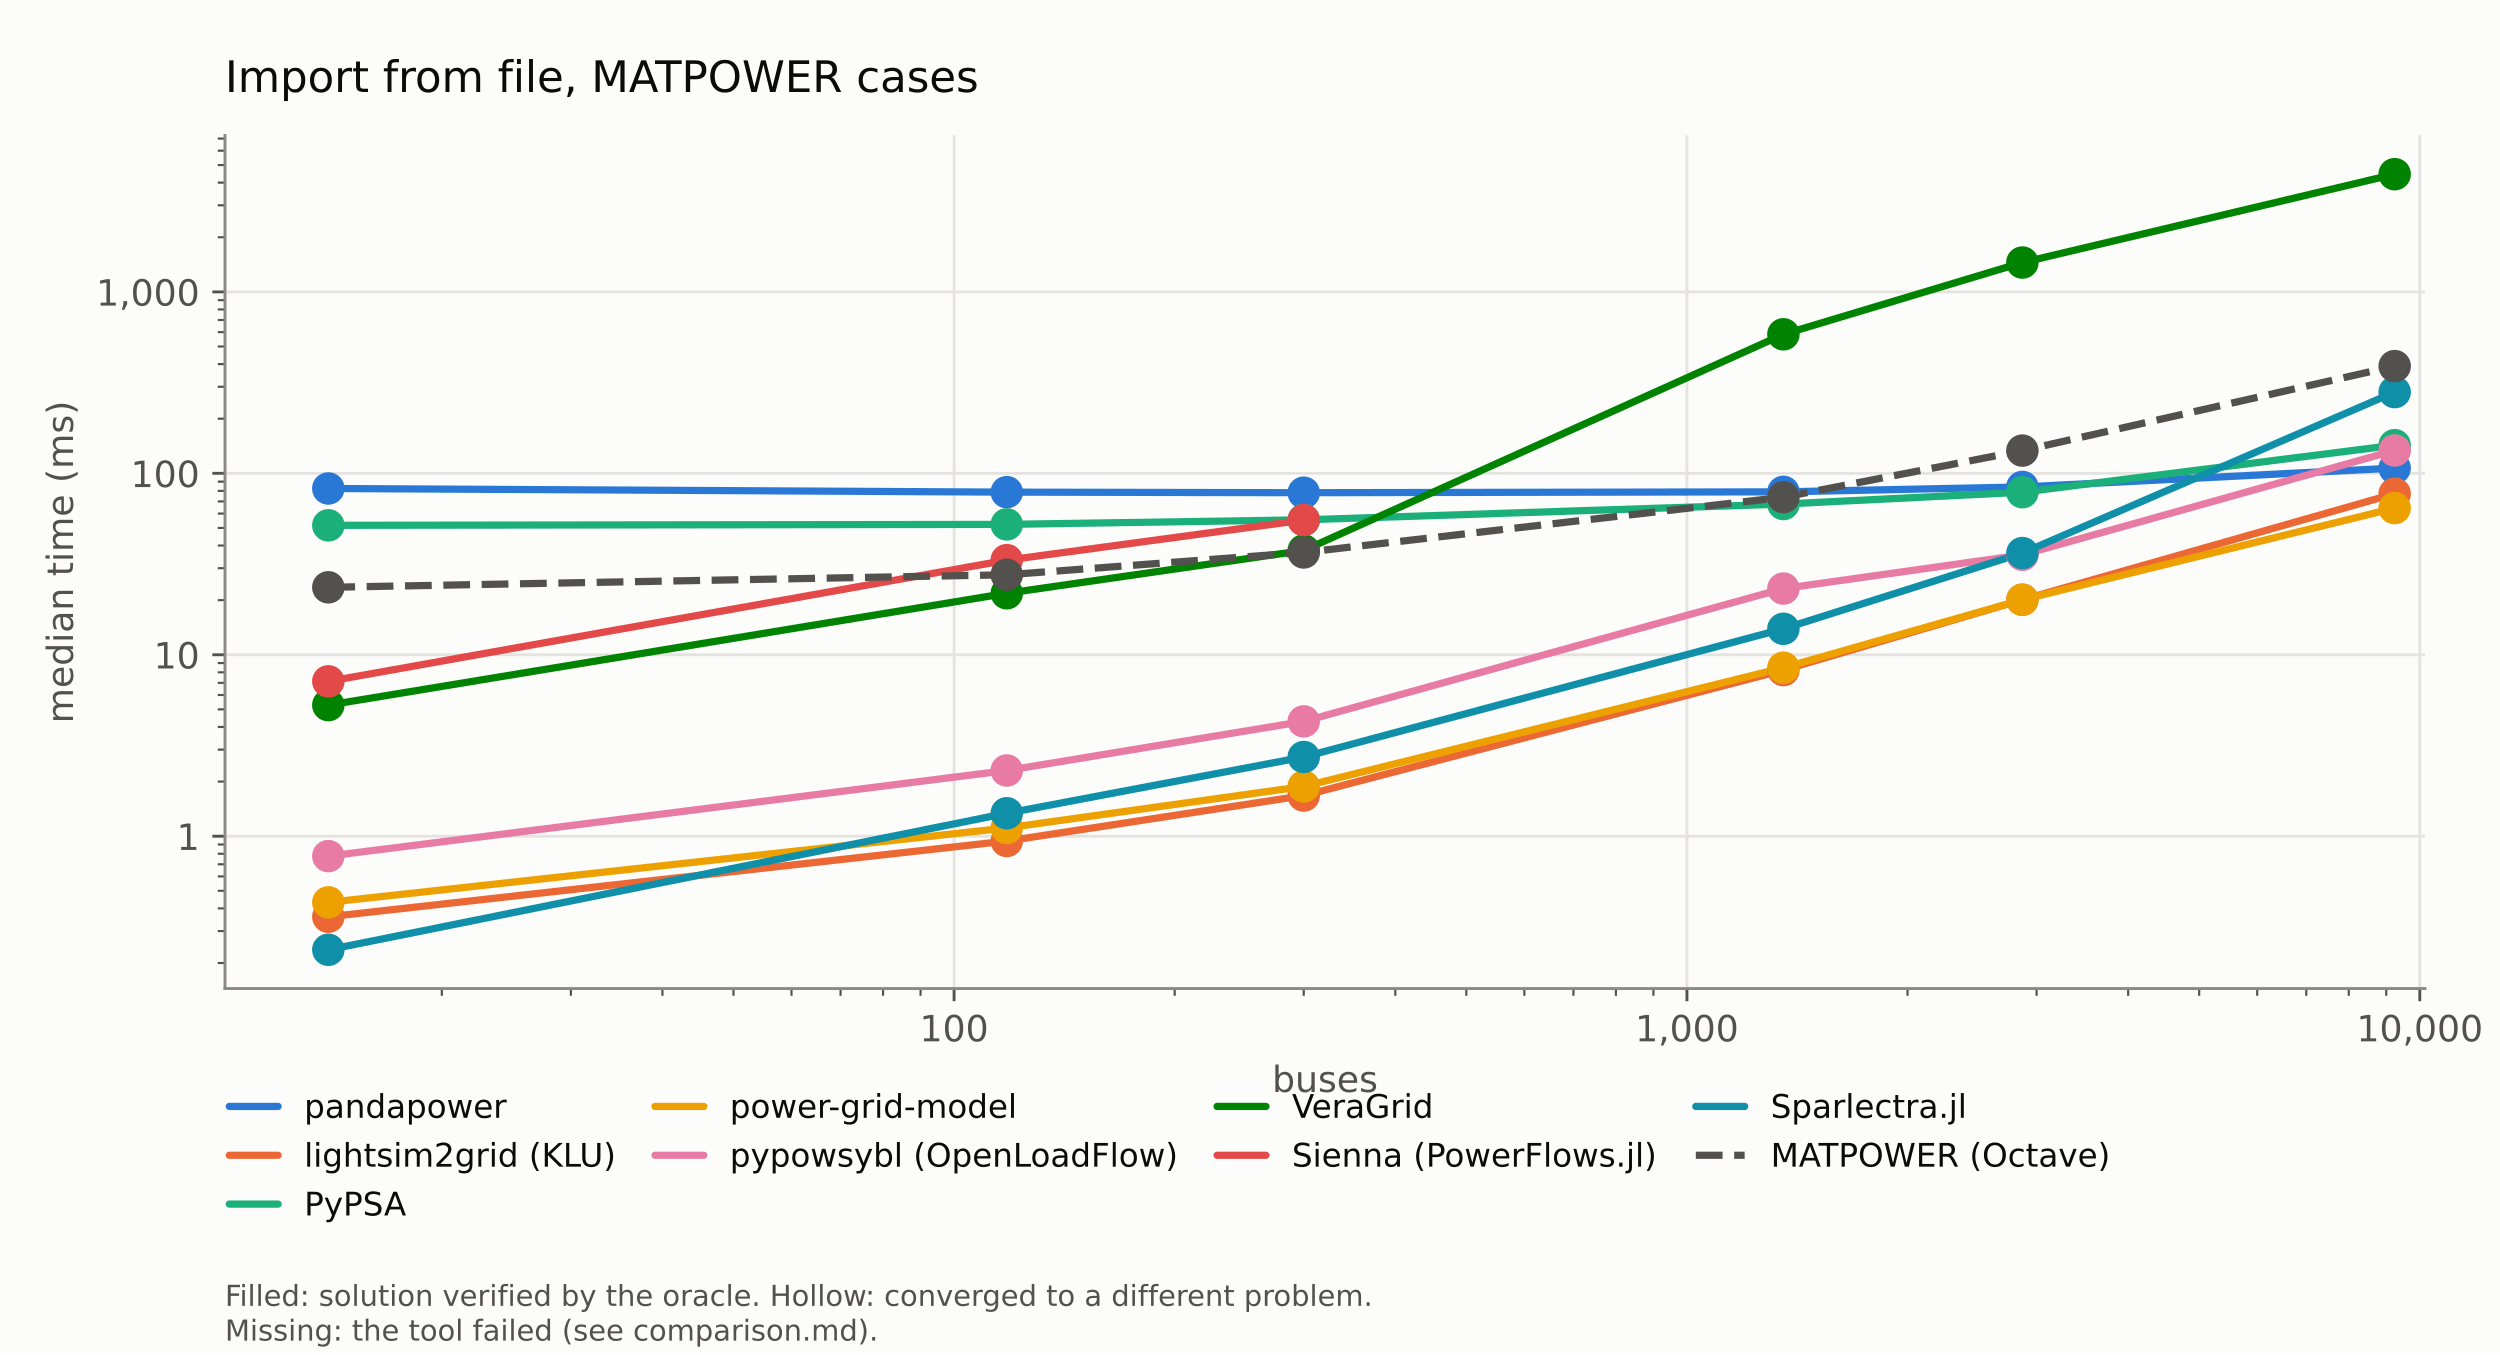
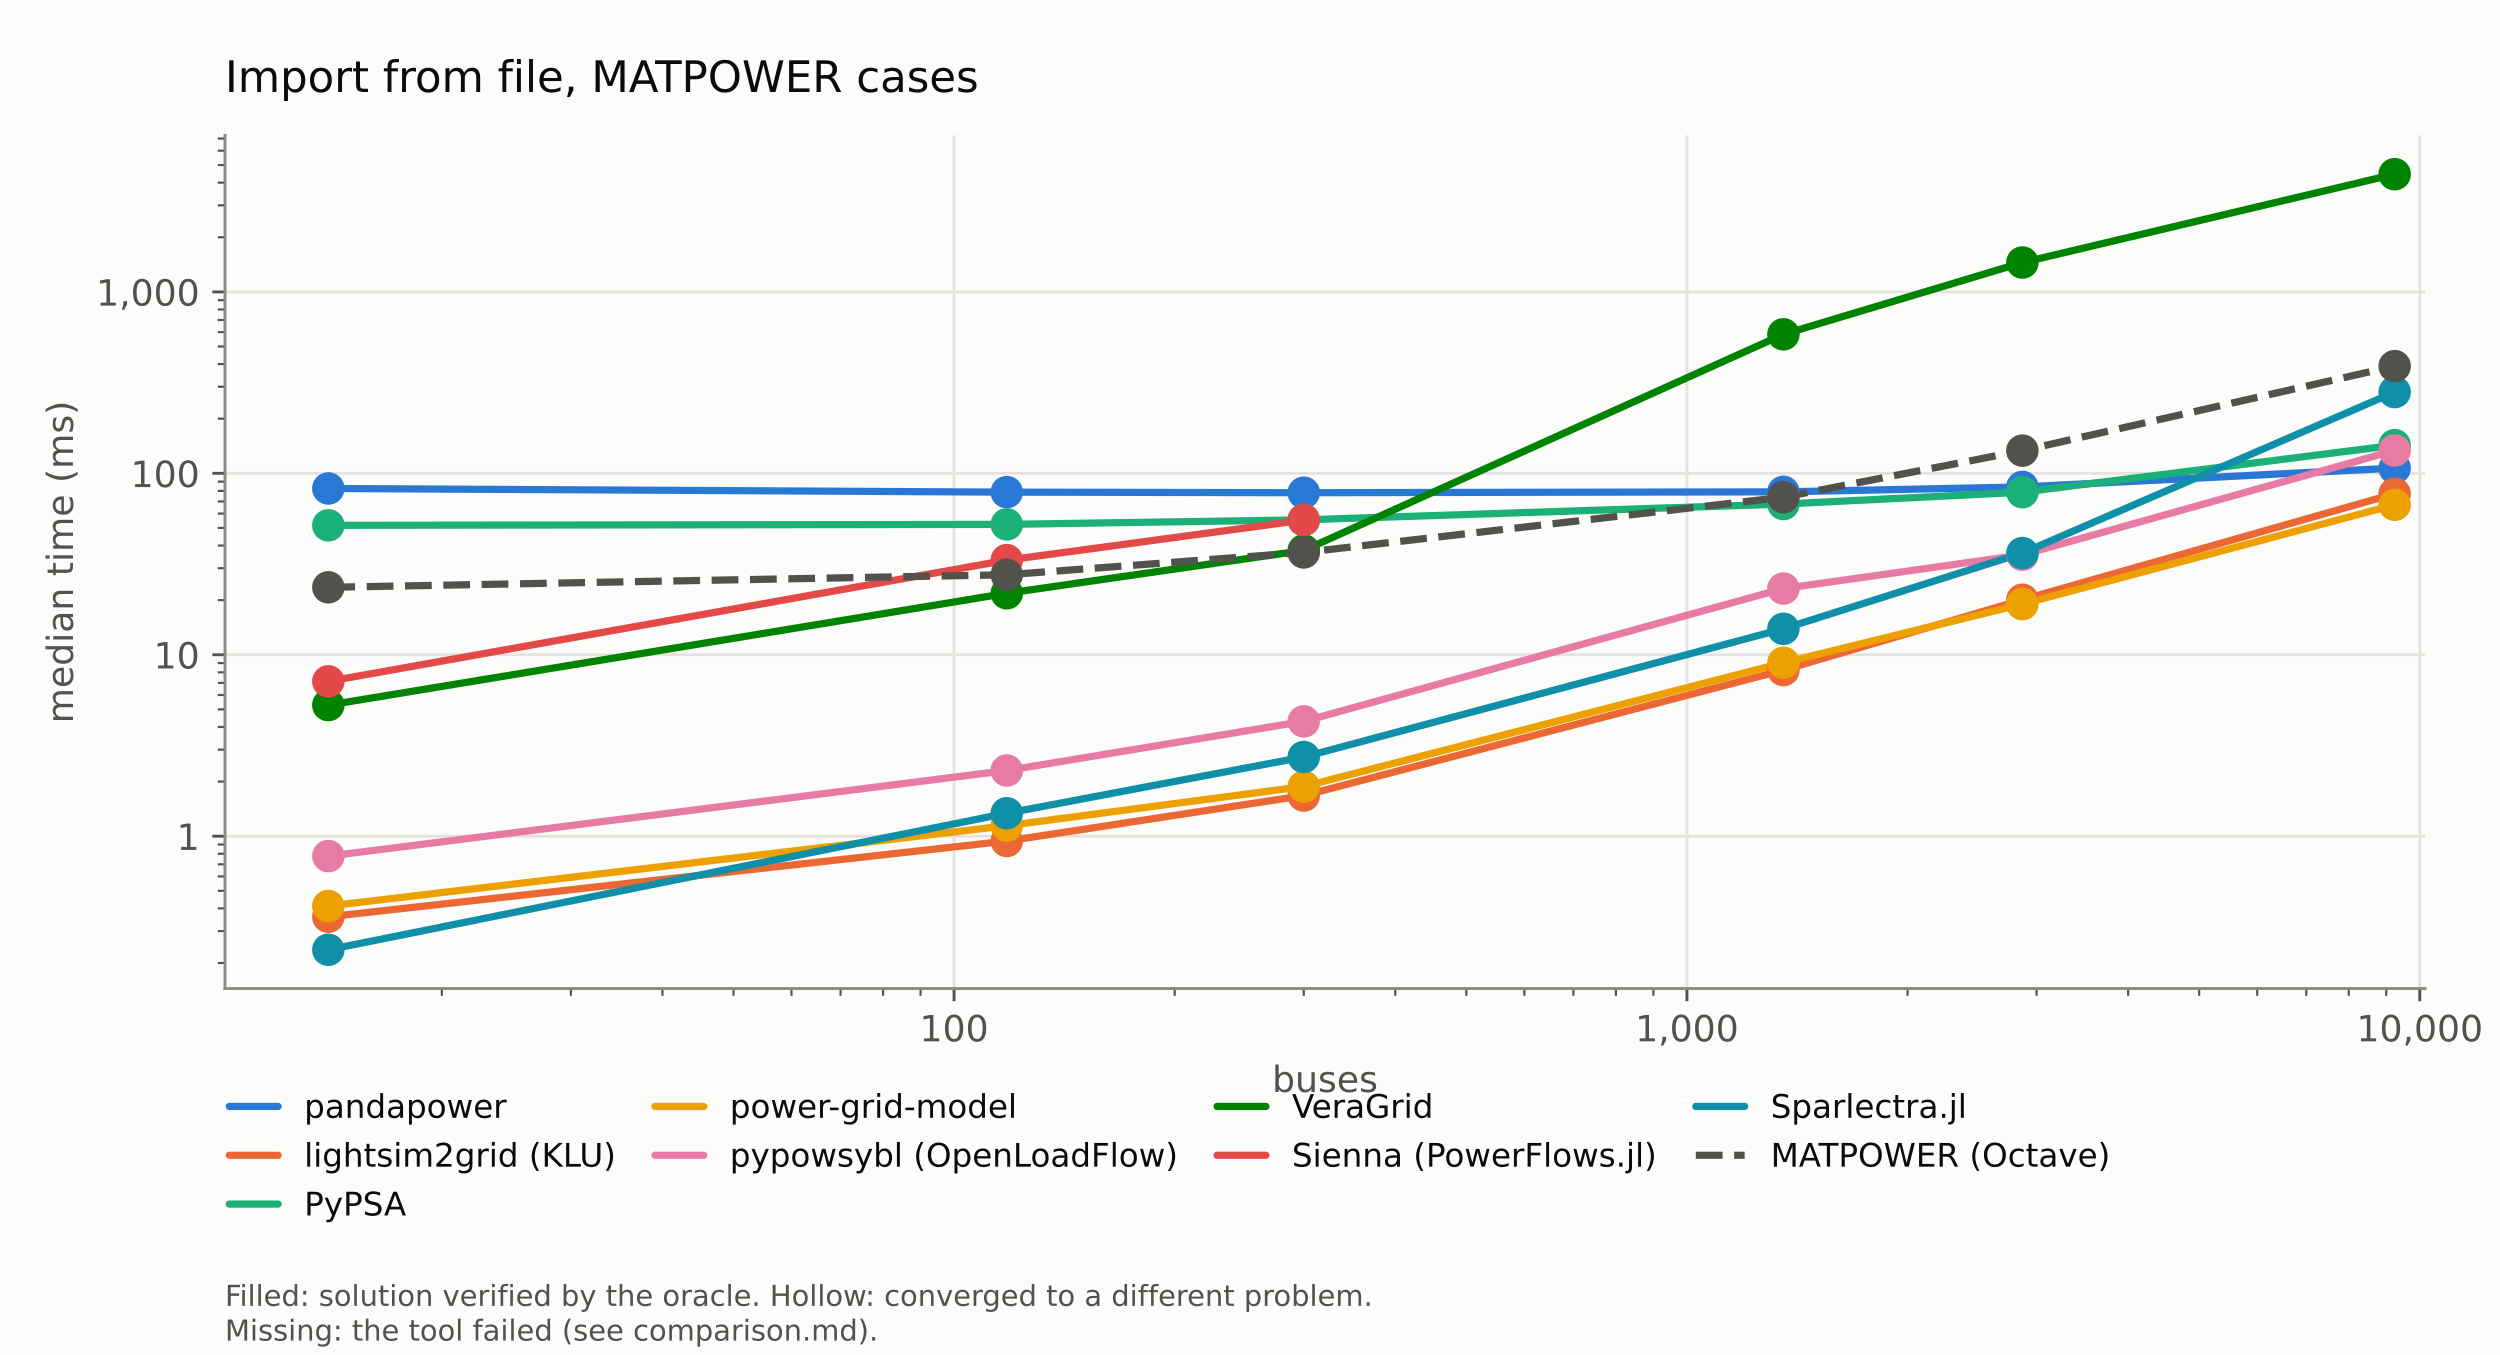
<svg xmlns="http://www.w3.org/2000/svg" xmlns:xlink="http://www.w3.org/1999/xlink" width="691.2pt" height="374.4pt" viewBox="0 0 691.2 374.4" version="1.1">
  <defs>
    <style type="text/css">*{stroke-linejoin: round; stroke-linecap: butt}</style>
  </defs>
  <g id="figure_1">
    <g id="patch_1">
      <path d="M 0 374.4  L 691.2 374.4  L 691.2 0  L 0 0  z " style="fill: #fcfcfb" />
    </g>
    <g id="axes_1">
      <g id="patch_2">
        <path d="M 62.208 273.312  L 670.464 273.312  L 670.464 37.44  L 62.208 37.44  z " style="fill: #fcfcfb" />
      </g>
      <g id="matplotlib.axis_1">
        <g id="xtick_1">
          <g id="line2d_1">
            <path d="M 263.784 273.312  L 263.784 37.44  " clip-path="url(#pc0a371b898)" style="fill: none; stroke: #e4e3df; stroke-width: 0.8; stroke-linecap: square" />
          </g>
          <g id="line2d_2">
            <defs>
              <path id="m20d59cd3c9" d="M 0 0  L 0 3.5  " style="stroke: #52514e; stroke-width: 0.8" />
            </defs>
            <g>
              <use xlink:href="#m20d59cd3c9" x="263.784" y="273.312" style="fill: #52514e; stroke: #52514e; stroke-width: 0.8" />
            </g>
          </g>
          <g id="text_1">
            <text style="font-size: 10px; font-family: 'DejaVu Sans', 'Bitstream Vera Sans', 'Computer Modern Sans Serif', 'Lucida Grande', 'Verdana', 'Geneva', 'Lucid', 'Arial', 'Helvetica', 'Avant Garde', sans-serif; text-anchor: middle; fill: #52514e" x="263.784" y="287.91" transform="rotate(-0 263.7842 287.9097)">100</text>
          </g>
        </g>
        <g id="xtick_2">
          <g id="line2d_3">
            <path d="M 466.404 273.312  L 466.404 37.44  " clip-path="url(#pc0a371b898)" style="fill: none; stroke: #e4e3df; stroke-width: 0.8; stroke-linecap: square" />
          </g>
          <g id="line2d_4">
            <g>
              <use xlink:href="#m20d59cd3c9" x="466.404" y="273.312" style="fill: #52514e; stroke: #52514e; stroke-width: 0.8" />
            </g>
          </g>
          <g id="text_2">
            <text style="font-size: 10px; font-family: 'DejaVu Sans', 'Bitstream Vera Sans', 'Computer Modern Sans Serif', 'Lucida Grande', 'Verdana', 'Geneva', 'Lucid', 'Arial', 'Helvetica', 'Avant Garde', sans-serif; text-anchor: middle; fill: #52514e" x="466.404" y="287.91" transform="rotate(-0 466.4036 287.9097)">1,000</text>
          </g>
        </g>
        <g id="xtick_3">
          <g id="line2d_5">
            <path d="M 669.023 273.312  L 669.023 37.44  " clip-path="url(#pc0a371b898)" style="fill: none; stroke: #e4e3df; stroke-width: 0.8; stroke-linecap: square" />
          </g>
          <g id="line2d_6">
            <g>
              <use xlink:href="#m20d59cd3c9" x="669.023" y="273.312" style="fill: #52514e; stroke: #52514e; stroke-width: 0.8" />
            </g>
          </g>
          <g id="text_3">
            <text style="font-size: 10px; font-family: 'DejaVu Sans', 'Bitstream Vera Sans', 'Computer Modern Sans Serif', 'Lucida Grande', 'Verdana', 'Geneva', 'Lucid', 'Arial', 'Helvetica', 'Avant Garde', sans-serif; text-anchor: middle; fill: #52514e" x="669.023" y="287.91" transform="rotate(-0 669.023 287.9097)">10,000</text>
          </g>
        </g>
        <g id="xtick_4">
          <g id="line2d_7">
            <defs>
              <path id="m6f22a44a9e" d="M 0 0  L 0 2  " style="stroke: #52514e; stroke-width: 0.6" />
            </defs>
            <g>
              <use xlink:href="#m6f22a44a9e" x="122.159" y="273.312" style="fill: #52514e; stroke: #52514e; stroke-width: 0.6" />
            </g>
          </g>
        </g>
        <g id="xtick_5">
          <g id="line2d_8">
            <g>
              <use xlink:href="#m6f22a44a9e" x="157.839" y="273.312" style="fill: #52514e; stroke: #52514e; stroke-width: 0.6" />
            </g>
          </g>
        </g>
        <g id="xtick_6">
          <g id="line2d_9">
            <g>
              <use xlink:href="#m6f22a44a9e" x="183.154" y="273.312" style="fill: #52514e; stroke: #52514e; stroke-width: 0.6" />
            </g>
          </g>
        </g>
        <g id="xtick_7">
          <g id="line2d_10">
            <g>
              <use xlink:href="#m6f22a44a9e" x="202.79" y="273.312" style="fill: #52514e; stroke: #52514e; stroke-width: 0.6" />
            </g>
          </g>
        </g>
        <g id="xtick_8">
          <g id="line2d_11">
            <g>
              <use xlink:href="#m6f22a44a9e" x="218.833" y="273.312" style="fill: #52514e; stroke: #52514e; stroke-width: 0.6" />
            </g>
          </g>
        </g>
        <g id="xtick_9">
          <g id="line2d_12">
            <g>
              <use xlink:href="#m6f22a44a9e" x="232.398" y="273.312" style="fill: #52514e; stroke: #52514e; stroke-width: 0.6" />
            </g>
          </g>
        </g>
        <g id="xtick_10">
          <g id="line2d_13">
            <g>
              <use xlink:href="#m6f22a44a9e" x="244.148" y="273.312" style="fill: #52514e; stroke: #52514e; stroke-width: 0.6" />
            </g>
          </g>
        </g>
        <g id="xtick_11">
          <g id="line2d_14">
            <g>
              <use xlink:href="#m6f22a44a9e" x="254.513" y="273.312" style="fill: #52514e; stroke: #52514e; stroke-width: 0.6" />
            </g>
          </g>
        </g>
        <g id="xtick_12">
          <g id="line2d_15">
            <g>
              <use xlink:href="#m6f22a44a9e" x="324.779" y="273.312" style="fill: #52514e; stroke: #52514e; stroke-width: 0.6" />
            </g>
          </g>
        </g>
        <g id="xtick_13">
          <g id="line2d_16">
            <g>
              <use xlink:href="#m6f22a44a9e" x="360.458" y="273.312" style="fill: #52514e; stroke: #52514e; stroke-width: 0.6" />
            </g>
          </g>
        </g>
        <g id="xtick_14">
          <g id="line2d_17">
            <g>
              <use xlink:href="#m6f22a44a9e" x="385.773" y="273.312" style="fill: #52514e; stroke: #52514e; stroke-width: 0.6" />
            </g>
          </g>
        </g>
        <g id="xtick_15">
          <g id="line2d_18">
            <g>
              <use xlink:href="#m6f22a44a9e" x="405.409" y="273.312" style="fill: #52514e; stroke: #52514e; stroke-width: 0.6" />
            </g>
          </g>
        </g>
        <g id="xtick_16">
          <g id="line2d_19">
            <g>
              <use xlink:href="#m6f22a44a9e" x="421.453" y="273.312" style="fill: #52514e; stroke: #52514e; stroke-width: 0.6" />
            </g>
          </g>
        </g>
        <g id="xtick_17">
          <g id="line2d_20">
            <g>
              <use xlink:href="#m6f22a44a9e" x="435.017" y="273.312" style="fill: #52514e; stroke: #52514e; stroke-width: 0.6" />
            </g>
          </g>
        </g>
        <g id="xtick_18">
          <g id="line2d_21">
            <g>
              <use xlink:href="#m6f22a44a9e" x="446.768" y="273.312" style="fill: #52514e; stroke: #52514e; stroke-width: 0.6" />
            </g>
          </g>
        </g>
        <g id="xtick_19">
          <g id="line2d_22">
            <g>
              <use xlink:href="#m6f22a44a9e" x="457.132" y="273.312" style="fill: #52514e; stroke: #52514e; stroke-width: 0.6" />
            </g>
          </g>
        </g>
        <g id="xtick_20">
          <g id="line2d_23">
            <g>
              <use xlink:href="#m6f22a44a9e" x="527.398" y="273.312" style="fill: #52514e; stroke: #52514e; stroke-width: 0.6" />
            </g>
          </g>
        </g>
        <g id="xtick_21">
          <g id="line2d_24">
            <g>
              <use xlink:href="#m6f22a44a9e" x="563.078" y="273.312" style="fill: #52514e; stroke: #52514e; stroke-width: 0.6" />
            </g>
          </g>
        </g>
        <g id="xtick_22">
          <g id="line2d_25">
            <g>
              <use xlink:href="#m6f22a44a9e" x="588.393" y="273.312" style="fill: #52514e; stroke: #52514e; stroke-width: 0.6" />
            </g>
          </g>
        </g>
        <g id="xtick_23">
          <g id="line2d_26">
            <g>
              <use xlink:href="#m6f22a44a9e" x="608.029" y="273.312" style="fill: #52514e; stroke: #52514e; stroke-width: 0.6" />
            </g>
          </g>
        </g>
        <g id="xtick_24">
          <g id="line2d_27">
            <g>
              <use xlink:href="#m6f22a44a9e" x="624.072" y="273.312" style="fill: #52514e; stroke: #52514e; stroke-width: 0.6" />
            </g>
          </g>
        </g>
        <g id="xtick_25">
          <g id="line2d_28">
            <g>
              <use xlink:href="#m6f22a44a9e" x="637.637" y="273.312" style="fill: #52514e; stroke: #52514e; stroke-width: 0.6" />
            </g>
          </g>
        </g>
        <g id="xtick_26">
          <g id="line2d_29">
            <g>
              <use xlink:href="#m6f22a44a9e" x="649.387" y="273.312" style="fill: #52514e; stroke: #52514e; stroke-width: 0.6" />
            </g>
          </g>
        </g>
        <g id="xtick_27">
          <g id="line2d_30">
            <g>
              <use xlink:href="#m6f22a44a9e" x="659.752" y="273.312" style="fill: #52514e; stroke: #52514e; stroke-width: 0.6" />
            </g>
          </g>
        </g>
        <g id="text_4">
          <text style="font-size: 10px; font-family: 'DejaVu Sans', 'Bitstream Vera Sans', 'Computer Modern Sans Serif', 'Lucida Grande', 'Verdana', 'Geneva', 'Lucid', 'Arial', 'Helvetica', 'Avant Garde', sans-serif; text-anchor: middle; fill: #52514e" x="366.336" y="301.91" transform="rotate(-0 366.336 301.9104)">buses</text>
        </g>
      </g>
      <g id="matplotlib.axis_2">
        <g id="ytick_1">
          <g id="line2d_31">
            <path d="M 62.208 231.191  L 670.464 231.191  " clip-path="url(#pc0a371b898)" style="fill: none; stroke: #e4e3df; stroke-width: 0.8; stroke-linecap: square" />
          </g>
          <g id="line2d_32">
            <defs>
              <path id="mfc723c383e" d="M 0 0  L -3.5 0  " style="stroke: #52514e; stroke-width: 0.8" />
            </defs>
            <g>
              <use xlink:href="#mfc723c383e" x="62.208" y="231.191" style="fill: #52514e; stroke: #52514e; stroke-width: 0.8" />
            </g>
          </g>
          <g id="text_5">
            <text style="font-size: 10px; font-family: 'DejaVu Sans', 'Bitstream Vera Sans', 'Computer Modern Sans Serif', 'Lucida Grande', 'Verdana', 'Geneva', 'Lucid', 'Arial', 'Helvetica', 'Avant Garde', sans-serif; text-anchor: end; fill: #52514e" x="55.208" y="234.989" transform="rotate(-0 55.208 234.9894)">1</text>
          </g>
        </g>
        <g id="ytick_2">
          <g id="line2d_33">
            <path d="M 62.208 181.027  L 670.464 181.027  " clip-path="url(#pc0a371b898)" style="fill: none; stroke: #e4e3df; stroke-width: 0.8; stroke-linecap: square" />
          </g>
          <g id="line2d_34">
            <g>
              <use xlink:href="#mfc723c383e" x="62.208" y="181.027" style="fill: #52514e; stroke: #52514e; stroke-width: 0.8" />
            </g>
          </g>
          <g id="text_6">
            <text style="font-size: 10px; font-family: 'DejaVu Sans', 'Bitstream Vera Sans', 'Computer Modern Sans Serif', 'Lucida Grande', 'Verdana', 'Geneva', 'Lucid', 'Arial', 'Helvetica', 'Avant Garde', sans-serif; text-anchor: end; fill: #52514e" x="55.208" y="184.826" transform="rotate(-0 55.208 184.8257)">10</text>
          </g>
        </g>
        <g id="ytick_3">
          <g id="line2d_35">
            <path d="M 62.208 130.863  L 670.464 130.863  " clip-path="url(#pc0a371b898)" style="fill: none; stroke: #e4e3df; stroke-width: 0.8; stroke-linecap: square" />
          </g>
          <g id="line2d_36">
            <g>
              <use xlink:href="#mfc723c383e" x="62.208" y="130.863" style="fill: #52514e; stroke: #52514e; stroke-width: 0.8" />
            </g>
          </g>
          <g id="text_7">
            <text style="font-size: 10px; font-family: 'DejaVu Sans', 'Bitstream Vera Sans', 'Computer Modern Sans Serif', 'Lucida Grande', 'Verdana', 'Geneva', 'Lucid', 'Arial', 'Helvetica', 'Avant Garde', sans-serif; text-anchor: end; fill: #52514e" x="55.208" y="134.662" transform="rotate(-0 55.208 134.6619)">100</text>
          </g>
        </g>
        <g id="ytick_4">
          <g id="line2d_37">
            <path d="M 62.208 80.699  L 670.464 80.699  " clip-path="url(#pc0a371b898)" style="fill: none; stroke: #e4e3df; stroke-width: 0.8; stroke-linecap: square" />
          </g>
          <g id="line2d_38">
            <g>
              <use xlink:href="#mfc723c383e" x="62.208" y="80.699" style="fill: #52514e; stroke: #52514e; stroke-width: 0.8" />
            </g>
          </g>
          <g id="text_8">
            <text style="font-size: 10px; font-family: 'DejaVu Sans', 'Bitstream Vera Sans', 'Computer Modern Sans Serif', 'Lucida Grande', 'Verdana', 'Geneva', 'Lucid', 'Arial', 'Helvetica', 'Avant Garde', sans-serif; text-anchor: end; fill: #52514e" x="55.208" y="84.498" transform="rotate(-0 55.208 84.4981)">1,000</text>
          </g>
        </g>
        <g id="ytick_5">
          <g id="line2d_39">
            <defs>
              <path id="m65e5005413" d="M 0 0  L -2 0  " style="stroke: #52514e; stroke-width: 0.6" />
            </defs>
            <g>
              <use xlink:href="#m65e5005413" x="62.208" y="266.254" style="fill: #52514e; stroke: #52514e; stroke-width: 0.6" />
            </g>
          </g>
        </g>
        <g id="ytick_6">
          <g id="line2d_40">
            <g>
              <use xlink:href="#m65e5005413" x="62.208" y="257.42" style="fill: #52514e; stroke: #52514e; stroke-width: 0.6" />
            </g>
          </g>
        </g>
        <g id="ytick_7">
          <g id="line2d_41">
            <g>
              <use xlink:href="#m65e5005413" x="62.208" y="251.153" style="fill: #52514e; stroke: #52514e; stroke-width: 0.6" />
            </g>
          </g>
        </g>
        <g id="ytick_8">
          <g id="line2d_42">
            <g>
              <use xlink:href="#m65e5005413" x="62.208" y="246.291" style="fill: #52514e; stroke: #52514e; stroke-width: 0.6" />
            </g>
          </g>
        </g>
        <g id="ytick_9">
          <g id="line2d_43">
            <g>
              <use xlink:href="#m65e5005413" x="62.208" y="242.319" style="fill: #52514e; stroke: #52514e; stroke-width: 0.6" />
            </g>
          </g>
        </g>
        <g id="ytick_10">
          <g id="line2d_44">
            <g>
              <use xlink:href="#m65e5005413" x="62.208" y="238.961" style="fill: #52514e; stroke: #52514e; stroke-width: 0.6" />
            </g>
          </g>
        </g>
        <g id="ytick_11">
          <g id="line2d_45">
            <g>
              <use xlink:href="#m65e5005413" x="62.208" y="236.052" style="fill: #52514e; stroke: #52514e; stroke-width: 0.6" />
            </g>
          </g>
        </g>
        <g id="ytick_12">
          <g id="line2d_46">
            <g>
              <use xlink:href="#m65e5005413" x="62.208" y="233.486" style="fill: #52514e; stroke: #52514e; stroke-width: 0.6" />
            </g>
          </g>
        </g>
        <g id="ytick_13">
          <g id="line2d_47">
            <g>
              <use xlink:href="#m65e5005413" x="62.208" y="216.09" style="fill: #52514e; stroke: #52514e; stroke-width: 0.6" />
            </g>
          </g>
        </g>
        <g id="ytick_14">
          <g id="line2d_48">
            <g>
              <use xlink:href="#m65e5005413" x="62.208" y="207.256" style="fill: #52514e; stroke: #52514e; stroke-width: 0.6" />
            </g>
          </g>
        </g>
        <g id="ytick_15">
          <g id="line2d_49">
            <g>
              <use xlink:href="#m65e5005413" x="62.208" y="200.989" style="fill: #52514e; stroke: #52514e; stroke-width: 0.6" />
            </g>
          </g>
        </g>
        <g id="ytick_16">
          <g id="line2d_50">
            <g>
              <use xlink:href="#m65e5005413" x="62.208" y="196.128" style="fill: #52514e; stroke: #52514e; stroke-width: 0.6" />
            </g>
          </g>
        </g>
        <g id="ytick_17">
          <g id="line2d_51">
            <g>
              <use xlink:href="#m65e5005413" x="62.208" y="192.156" style="fill: #52514e; stroke: #52514e; stroke-width: 0.6" />
            </g>
          </g>
        </g>
        <g id="ytick_18">
          <g id="line2d_52">
            <g>
              <use xlink:href="#m65e5005413" x="62.208" y="188.797" style="fill: #52514e; stroke: #52514e; stroke-width: 0.6" />
            </g>
          </g>
        </g>
        <g id="ytick_19">
          <g id="line2d_53">
            <g>
              <use xlink:href="#m65e5005413" x="62.208" y="185.888" style="fill: #52514e; stroke: #52514e; stroke-width: 0.6" />
            </g>
          </g>
        </g>
        <g id="ytick_20">
          <g id="line2d_54">
            <g>
              <use xlink:href="#m65e5005413" x="62.208" y="183.322" style="fill: #52514e; stroke: #52514e; stroke-width: 0.6" />
            </g>
          </g>
        </g>
        <g id="ytick_21">
          <g id="line2d_55">
            <g>
              <use xlink:href="#m65e5005413" x="62.208" y="165.926" style="fill: #52514e; stroke: #52514e; stroke-width: 0.6" />
            </g>
          </g>
        </g>
        <g id="ytick_22">
          <g id="line2d_56">
            <g>
              <use xlink:href="#m65e5005413" x="62.208" y="157.093" style="fill: #52514e; stroke: #52514e; stroke-width: 0.6" />
            </g>
          </g>
        </g>
        <g id="ytick_23">
          <g id="line2d_57">
            <g>
              <use xlink:href="#m65e5005413" x="62.208" y="150.825" style="fill: #52514e; stroke: #52514e; stroke-width: 0.6" />
            </g>
          </g>
        </g>
        <g id="ytick_24">
          <g id="line2d_58">
            <g>
              <use xlink:href="#m65e5005413" x="62.208" y="145.964" style="fill: #52514e; stroke: #52514e; stroke-width: 0.6" />
            </g>
          </g>
        </g>
        <g id="ytick_25">
          <g id="line2d_59">
            <g>
              <use xlink:href="#m65e5005413" x="62.208" y="141.992" style="fill: #52514e; stroke: #52514e; stroke-width: 0.6" />
            </g>
          </g>
        </g>
        <g id="ytick_26">
          <g id="line2d_60">
            <g>
              <use xlink:href="#m65e5005413" x="62.208" y="138.634" style="fill: #52514e; stroke: #52514e; stroke-width: 0.6" />
            </g>
          </g>
        </g>
        <g id="ytick_27">
          <g id="line2d_61">
            <g>
              <use xlink:href="#m65e5005413" x="62.208" y="135.724" style="fill: #52514e; stroke: #52514e; stroke-width: 0.6" />
            </g>
          </g>
        </g>
        <g id="ytick_28">
          <g id="line2d_62">
            <g>
              <use xlink:href="#m65e5005413" x="62.208" y="133.158" style="fill: #52514e; stroke: #52514e; stroke-width: 0.6" />
            </g>
          </g>
        </g>
        <g id="ytick_29">
          <g id="line2d_63">
            <g>
              <use xlink:href="#m65e5005413" x="62.208" y="115.762" style="fill: #52514e; stroke: #52514e; stroke-width: 0.6" />
            </g>
          </g>
        </g>
        <g id="ytick_30">
          <g id="line2d_64">
            <g>
              <use xlink:href="#m65e5005413" x="62.208" y="106.929" style="fill: #52514e; stroke: #52514e; stroke-width: 0.6" />
            </g>
          </g>
        </g>
        <g id="ytick_31">
          <g id="line2d_65">
            <g>
              <use xlink:href="#m65e5005413" x="62.208" y="100.661" style="fill: #52514e; stroke: #52514e; stroke-width: 0.6" />
            </g>
          </g>
        </g>
        <g id="ytick_32">
          <g id="line2d_66">
            <g>
              <use xlink:href="#m65e5005413" x="62.208" y="95.8" style="fill: #52514e; stroke: #52514e; stroke-width: 0.6" />
            </g>
          </g>
        </g>
        <g id="ytick_33">
          <g id="line2d_67">
            <g>
              <use xlink:href="#m65e5005413" x="62.208" y="91.828" style="fill: #52514e; stroke: #52514e; stroke-width: 0.6" />
            </g>
          </g>
        </g>
        <g id="ytick_34">
          <g id="line2d_68">
            <g>
              <use xlink:href="#m65e5005413" x="62.208" y="88.47" style="fill: #52514e; stroke: #52514e; stroke-width: 0.6" />
            </g>
          </g>
        </g>
        <g id="ytick_35">
          <g id="line2d_69">
            <g>
              <use xlink:href="#m65e5005413" x="62.208" y="85.561" style="fill: #52514e; stroke: #52514e; stroke-width: 0.6" />
            </g>
          </g>
        </g>
        <g id="ytick_36">
          <g id="line2d_70">
            <g>
              <use xlink:href="#m65e5005413" x="62.208" y="82.995" style="fill: #52514e; stroke: #52514e; stroke-width: 0.6" />
            </g>
          </g>
        </g>
        <g id="ytick_37">
          <g id="line2d_71">
            <g>
              <use xlink:href="#m65e5005413" x="62.208" y="65.598" style="fill: #52514e; stroke: #52514e; stroke-width: 0.6" />
            </g>
          </g>
        </g>
        <g id="ytick_38">
          <g id="line2d_72">
            <g>
              <use xlink:href="#m65e5005413" x="62.208" y="56.765" style="fill: #52514e; stroke: #52514e; stroke-width: 0.6" />
            </g>
          </g>
        </g>
        <g id="ytick_39">
          <g id="line2d_73">
            <g>
              <use xlink:href="#m65e5005413" x="62.208" y="50.498" style="fill: #52514e; stroke: #52514e; stroke-width: 0.6" />
            </g>
          </g>
        </g>
        <g id="ytick_40">
          <g id="line2d_74">
            <g>
              <use xlink:href="#m65e5005413" x="62.208" y="45.636" style="fill: #52514e; stroke: #52514e; stroke-width: 0.6" />
            </g>
          </g>
        </g>
        <g id="ytick_41">
          <g id="line2d_75">
            <g>
              <use xlink:href="#m65e5005413" x="62.208" y="41.664" style="fill: #52514e; stroke: #52514e; stroke-width: 0.6" />
            </g>
          </g>
        </g>
        <g id="ytick_42">
          <g id="line2d_76">
            <g>
              <use xlink:href="#m65e5005413" x="62.208" y="38.306" style="fill: #52514e; stroke: #52514e; stroke-width: 0.6" />
            </g>
          </g>
        </g>
        <g id="text_9">
          <text style="font-size: 10px; font-family: 'DejaVu Sans', 'Bitstream Vera Sans', 'Computer Modern Sans Serif', 'Lucida Grande', 'Verdana', 'Geneva', 'Lucid', 'Arial', 'Helvetica', 'Avant Garde', sans-serif; text-anchor: middle; fill: #52514e" x="20.178" y="155.376" transform="rotate(-90 20.17753 155.376)">median time (ms)</text>
        </g>
      </g>
      <g id="line2d_77">
        <path d="M 90.773 135.055  L 278.349 136.066  L 360.458 136.224  L 493.072 135.985  L 559.149 134.629  L 662.077 129.415  " clip-path="url(#pc0a371b898)" style="fill: none; stroke: #2a78d6; stroke-width: 2; stroke-linecap: round" />
      </g>
      <g id="line2d_78">
        <path d="M 90.773 253.472  L 278.349 232.519  L 360.458 219.961  L 493.072 185.269  L 559.149 165.814  L 662.077 136.497  " clip-path="url(#pc0a371b898)" style="fill: none; stroke: #eb6834; stroke-width: 2; stroke-linecap: round" />
      </g>
      <g id="line2d_79">
        <path d="M 90.773 145.244  L 278.349 144.981  L 360.458 143.723  L 493.072 139.357  L 559.149 136.082  L 662.077 123.083  " clip-path="url(#pc0a371b898)" style="fill: none; stroke: #1baf7a; stroke-width: 2; stroke-linecap: round" />
      </g>
      <g id="line2d_80">
-         <path d="M 90.773 249.48  L 278.349 228.896  L 360.458 217.42  L 493.072 184.611  L 559.149 165.816  L 662.077 140.478  " clip-path="url(#pc0a371b898)" style="fill: none; stroke: #eda100; stroke-width: 2; stroke-linecap: round" />
+         <path d="M 90.773 250.492  L 278.349 228.28  L 360.458 217.446  L 493.072 183.244  L 559.149 167.013  L 662.077 139.562  " clip-path="url(#pc0a371b898)" style="fill: none; stroke: #eda100; stroke-width: 2; stroke-linecap: round" />
      </g>
      <g id="line2d_81">
        <path d="M 90.773 236.697  L 278.349 213.025  L 360.458 199.439  L 493.072 162.725  L 559.149 153.399  L 662.077 124.547  " clip-path="url(#pc0a371b898)" style="fill: none; stroke: #e87ba4; stroke-width: 2; stroke-linecap: round" />
      </g>
      <g id="line2d_82">
        <path d="M 90.773 194.944  L 278.349 164.025  L 360.458 152.181  L 493.072 92.429  L 559.149 72.588  L 662.077 48.161  " clip-path="url(#pc0a371b898)" style="fill: none; stroke: #008300; stroke-width: 2; stroke-linecap: round" />
      </g>
      <g id="line2d_83">
        <path d="M 90.773 188.376  L 278.349 154.866  L 360.458 143.783  " clip-path="url(#pc0a371b898)" style="fill: none; stroke: #e34948; stroke-width: 2; stroke-linecap: round" />
      </g>
      <g id="line2d_84">
        <path d="M 90.773 262.591  L 278.349 224.843  L 360.458 209.292  L 493.072 173.848  L 559.149 152.908  L 662.077 108.402  " clip-path="url(#pc0a371b898)" style="fill: none; stroke: #0f8fa8; stroke-width: 2; stroke-linecap: round" />
      </g>
      <g id="line2d_85">
        <path d="M 90.773 162.38  L 278.349 158.919  L 360.458 152.74  L 493.072 137.469  L 559.149 124.583  L 662.077 101.223  " clip-path="url(#pc0a371b898)" style="fill: none; stroke-dasharray: 7.4,3.2; stroke-dashoffset: 0; stroke: #52514e; stroke-width: 2" />
      </g>
      <g id="patch_3">
        <path d="M 62.208 273.312  L 62.208 37.44  " style="fill: none; stroke: #8a8984; stroke-width: 0.8; stroke-linejoin: miter; stroke-linecap: square" />
      </g>
      <g id="patch_4">
        <path d="M 62.208 273.312  L 670.464 273.312  " style="fill: none; stroke: #8a8984; stroke-width: 0.8; stroke-linejoin: miter; stroke-linecap: square" />
      </g>
      <g id="line2d_86">
        <defs>
          <path id="mda2b04d49a" d="M 0 3.5  C 0.928 3.5 1.819 3.131 2.475 2.475  C 3.131 1.819 3.5 0.928 3.5 0  C 3.5 -0.928 3.131 -1.819 2.475 -2.475  C 1.819 -3.131 0.928 -3.5 0 -3.5  C -0.928 -3.5 -1.819 -3.131 -2.475 -2.475  C -3.131 -1.819 -3.5 -0.928 -3.5 0  C -3.5 0.928 -3.131 1.819 -2.475 2.475  C -1.819 3.131 -0.928 3.5 0 3.5  z " style="stroke: #2a78d6; stroke-width: 2" />
        </defs>
        <g clip-path="url(#pc0a371b898)">
          <use xlink:href="#mda2b04d49a" x="90.773" y="135.055" style="fill: #2a78d6; stroke: #2a78d6; stroke-width: 2" />
        </g>
      </g>
      <g id="line2d_87">
        <g clip-path="url(#pc0a371b898)">
          <use xlink:href="#mda2b04d49a" x="278.349" y="136.066" style="fill: #2a78d6; stroke: #2a78d6; stroke-width: 2" />
        </g>
      </g>
      <g id="line2d_88">
        <g clip-path="url(#pc0a371b898)">
          <use xlink:href="#mda2b04d49a" x="360.458" y="136.224" style="fill: #2a78d6; stroke: #2a78d6; stroke-width: 2" />
        </g>
      </g>
      <g id="line2d_89">
        <g clip-path="url(#pc0a371b898)">
          <use xlink:href="#mda2b04d49a" x="493.072" y="135.985" style="fill: #2a78d6; stroke: #2a78d6; stroke-width: 2" />
        </g>
      </g>
      <g id="line2d_90">
        <g clip-path="url(#pc0a371b898)">
          <use xlink:href="#mda2b04d49a" x="559.149" y="134.629" style="fill: #2a78d6; stroke: #2a78d6; stroke-width: 2" />
        </g>
      </g>
      <g id="line2d_91">
        <g clip-path="url(#pc0a371b898)">
          <use xlink:href="#mda2b04d49a" x="662.077" y="129.415" style="fill: #2a78d6; stroke: #2a78d6; stroke-width: 2" />
        </g>
      </g>
      <g id="line2d_92">
        <defs>
          <path id="ma2a4504691" d="M 0 3.5  C 0.928 3.5 1.819 3.131 2.475 2.475  C 3.131 1.819 3.5 0.928 3.5 0  C 3.5 -0.928 3.131 -1.819 2.475 -2.475  C 1.819 -3.131 0.928 -3.5 0 -3.5  C -0.928 -3.5 -1.819 -3.131 -2.475 -2.475  C -3.131 -1.819 -3.5 -0.928 -3.5 0  C -3.5 0.928 -3.131 1.819 -2.475 2.475  C -1.819 3.131 -0.928 3.5 0 3.5  z " style="stroke: #eb6834; stroke-width: 2" />
        </defs>
        <g clip-path="url(#pc0a371b898)">
          <use xlink:href="#ma2a4504691" x="90.773" y="253.472" style="fill: #eb6834; stroke: #eb6834; stroke-width: 2" />
        </g>
      </g>
      <g id="line2d_93">
        <g clip-path="url(#pc0a371b898)">
          <use xlink:href="#ma2a4504691" x="278.349" y="232.519" style="fill: #eb6834; stroke: #eb6834; stroke-width: 2" />
        </g>
      </g>
      <g id="line2d_94">
        <g clip-path="url(#pc0a371b898)">
          <use xlink:href="#ma2a4504691" x="360.458" y="219.961" style="fill: #eb6834; stroke: #eb6834; stroke-width: 2" />
        </g>
      </g>
      <g id="line2d_95">
        <g clip-path="url(#pc0a371b898)">
          <use xlink:href="#ma2a4504691" x="493.072" y="185.269" style="fill: #eb6834; stroke: #eb6834; stroke-width: 2" />
        </g>
      </g>
      <g id="line2d_96">
        <g clip-path="url(#pc0a371b898)">
          <use xlink:href="#ma2a4504691" x="559.149" y="165.814" style="fill: #eb6834; stroke: #eb6834; stroke-width: 2" />
        </g>
      </g>
      <g id="line2d_97">
        <g clip-path="url(#pc0a371b898)">
          <use xlink:href="#ma2a4504691" x="662.077" y="136.497" style="fill: #eb6834; stroke: #eb6834; stroke-width: 2" />
        </g>
      </g>
      <g id="line2d_98">
        <defs>
          <path id="me11fbd6cf9" d="M 0 3.5  C 0.928 3.5 1.819 3.131 2.475 2.475  C 3.131 1.819 3.5 0.928 3.5 0  C 3.5 -0.928 3.131 -1.819 2.475 -2.475  C 1.819 -3.131 0.928 -3.5 0 -3.5  C -0.928 -3.5 -1.819 -3.131 -2.475 -2.475  C -3.131 -1.819 -3.5 -0.928 -3.5 0  C -3.5 0.928 -3.131 1.819 -2.475 2.475  C -1.819 3.131 -0.928 3.5 0 3.5  z " style="stroke: #1baf7a; stroke-width: 2" />
        </defs>
        <g clip-path="url(#pc0a371b898)">
          <use xlink:href="#me11fbd6cf9" x="90.773" y="145.244" style="fill: #1baf7a; stroke: #1baf7a; stroke-width: 2" />
        </g>
      </g>
      <g id="line2d_99">
        <g clip-path="url(#pc0a371b898)">
          <use xlink:href="#me11fbd6cf9" x="278.349" y="144.981" style="fill: #1baf7a; stroke: #1baf7a; stroke-width: 2" />
        </g>
      </g>
      <g id="line2d_100">
        <g clip-path="url(#pc0a371b898)">
          <use xlink:href="#me11fbd6cf9" x="360.458" y="143.723" style="fill: #1baf7a; stroke: #1baf7a; stroke-width: 2" />
        </g>
      </g>
      <g id="line2d_101">
        <g clip-path="url(#pc0a371b898)">
          <use xlink:href="#me11fbd6cf9" x="493.072" y="139.357" style="fill: #1baf7a; stroke: #1baf7a; stroke-width: 2" />
        </g>
      </g>
      <g id="line2d_102">
        <g clip-path="url(#pc0a371b898)">
          <use xlink:href="#me11fbd6cf9" x="559.149" y="136.082" style="fill: #1baf7a; stroke: #1baf7a; stroke-width: 2" />
        </g>
      </g>
      <g id="line2d_103">
        <g clip-path="url(#pc0a371b898)">
          <use xlink:href="#me11fbd6cf9" x="662.077" y="123.083" style="fill: #1baf7a; stroke: #1baf7a; stroke-width: 2" />
        </g>
      </g>
      <g id="line2d_104">
        <defs>
          <path id="m27cba2253d" d="M 0 3.5  C 0.928 3.5 1.819 3.131 2.475 2.475  C 3.131 1.819 3.5 0.928 3.5 0  C 3.5 -0.928 3.131 -1.819 2.475 -2.475  C 1.819 -3.131 0.928 -3.5 0 -3.5  C -0.928 -3.5 -1.819 -3.131 -2.475 -2.475  C -3.131 -1.819 -3.5 -0.928 -3.5 0  C -3.5 0.928 -3.131 1.819 -2.475 2.475  C -1.819 3.131 -0.928 3.5 0 3.5  z " style="stroke: #eda100; stroke-width: 2" />
        </defs>
        <g clip-path="url(#pc0a371b898)">
-           <use xlink:href="#m27cba2253d" x="90.773" y="249.48" style="fill: #eda100; stroke: #eda100; stroke-width: 2" />
+           <use xlink:href="#m27cba2253d" x="90.773" y="250.492" style="fill: #eda100; stroke: #eda100; stroke-width: 2" />
        </g>
      </g>
      <g id="line2d_105">
        <g clip-path="url(#pc0a371b898)">
-           <use xlink:href="#m27cba2253d" x="278.349" y="228.896" style="fill: #eda100; stroke: #eda100; stroke-width: 2" />
+           <use xlink:href="#m27cba2253d" x="278.349" y="228.28" style="fill: #eda100; stroke: #eda100; stroke-width: 2" />
        </g>
      </g>
      <g id="line2d_106">
        <g clip-path="url(#pc0a371b898)">
-           <use xlink:href="#m27cba2253d" x="360.458" y="217.42" style="fill: #eda100; stroke: #eda100; stroke-width: 2" />
+           <use xlink:href="#m27cba2253d" x="360.458" y="217.446" style="fill: #eda100; stroke: #eda100; stroke-width: 2" />
        </g>
      </g>
      <g id="line2d_107">
        <g clip-path="url(#pc0a371b898)">
-           <use xlink:href="#m27cba2253d" x="493.072" y="184.611" style="fill: #eda100; stroke: #eda100; stroke-width: 2" />
+           <use xlink:href="#m27cba2253d" x="493.072" y="183.244" style="fill: #eda100; stroke: #eda100; stroke-width: 2" />
        </g>
      </g>
      <g id="line2d_108">
        <g clip-path="url(#pc0a371b898)">
-           <use xlink:href="#m27cba2253d" x="559.149" y="165.816" style="fill: #eda100; stroke: #eda100; stroke-width: 2" />
+           <use xlink:href="#m27cba2253d" x="559.149" y="167.013" style="fill: #eda100; stroke: #eda100; stroke-width: 2" />
        </g>
      </g>
      <g id="line2d_109">
        <g clip-path="url(#pc0a371b898)">
-           <use xlink:href="#m27cba2253d" x="662.077" y="140.478" style="fill: #eda100; stroke: #eda100; stroke-width: 2" />
+           <use xlink:href="#m27cba2253d" x="662.077" y="139.562" style="fill: #eda100; stroke: #eda100; stroke-width: 2" />
        </g>
      </g>
      <g id="line2d_110">
        <defs>
          <path id="mb1a70c6c89" d="M 0 3.5  C 0.928 3.5 1.819 3.131 2.475 2.475  C 3.131 1.819 3.5 0.928 3.5 0  C 3.5 -0.928 3.131 -1.819 2.475 -2.475  C 1.819 -3.131 0.928 -3.5 0 -3.5  C -0.928 -3.5 -1.819 -3.131 -2.475 -2.475  C -3.131 -1.819 -3.5 -0.928 -3.5 0  C -3.5 0.928 -3.131 1.819 -2.475 2.475  C -1.819 3.131 -0.928 3.5 0 3.5  z " style="stroke: #e87ba4; stroke-width: 2" />
        </defs>
        <g clip-path="url(#pc0a371b898)">
          <use xlink:href="#mb1a70c6c89" x="90.773" y="236.697" style="fill: #e87ba4; stroke: #e87ba4; stroke-width: 2" />
        </g>
      </g>
      <g id="line2d_111">
        <g clip-path="url(#pc0a371b898)">
          <use xlink:href="#mb1a70c6c89" x="278.349" y="213.025" style="fill: #e87ba4; stroke: #e87ba4; stroke-width: 2" />
        </g>
      </g>
      <g id="line2d_112">
        <g clip-path="url(#pc0a371b898)">
          <use xlink:href="#mb1a70c6c89" x="360.458" y="199.439" style="fill: #e87ba4; stroke: #e87ba4; stroke-width: 2" />
        </g>
      </g>
      <g id="line2d_113">
        <g clip-path="url(#pc0a371b898)">
          <use xlink:href="#mb1a70c6c89" x="493.072" y="162.725" style="fill: #e87ba4; stroke: #e87ba4; stroke-width: 2" />
        </g>
      </g>
      <g id="line2d_114">
        <g clip-path="url(#pc0a371b898)">
          <use xlink:href="#mb1a70c6c89" x="559.149" y="153.399" style="fill: #e87ba4; stroke: #e87ba4; stroke-width: 2" />
        </g>
      </g>
      <g id="line2d_115">
        <g clip-path="url(#pc0a371b898)">
          <use xlink:href="#mb1a70c6c89" x="662.077" y="124.547" style="fill: #e87ba4; stroke: #e87ba4; stroke-width: 2" />
        </g>
      </g>
      <g id="line2d_116">
        <defs>
          <path id="m8a57e56164" d="M 0 3.5  C 0.928 3.5 1.819 3.131 2.475 2.475  C 3.131 1.819 3.5 0.928 3.5 0  C 3.5 -0.928 3.131 -1.819 2.475 -2.475  C 1.819 -3.131 0.928 -3.5 0 -3.5  C -0.928 -3.5 -1.819 -3.131 -2.475 -2.475  C -3.131 -1.819 -3.5 -0.928 -3.5 0  C -3.5 0.928 -3.131 1.819 -2.475 2.475  C -1.819 3.131 -0.928 3.5 0 3.5  z " style="stroke: #008300; stroke-width: 2" />
        </defs>
        <g clip-path="url(#pc0a371b898)">
          <use xlink:href="#m8a57e56164" x="90.773" y="194.944" style="fill: #008300; stroke: #008300; stroke-width: 2" />
        </g>
      </g>
      <g id="line2d_117">
        <g clip-path="url(#pc0a371b898)">
          <use xlink:href="#m8a57e56164" x="278.349" y="164.025" style="fill: #008300; stroke: #008300; stroke-width: 2" />
        </g>
      </g>
      <g id="line2d_118">
        <g clip-path="url(#pc0a371b898)">
          <use xlink:href="#m8a57e56164" x="360.458" y="152.181" style="fill: #008300; stroke: #008300; stroke-width: 2" />
        </g>
      </g>
      <g id="line2d_119">
        <g clip-path="url(#pc0a371b898)">
          <use xlink:href="#m8a57e56164" x="493.072" y="92.429" style="fill: #008300; stroke: #008300; stroke-width: 2" />
        </g>
      </g>
      <g id="line2d_120">
        <g clip-path="url(#pc0a371b898)">
          <use xlink:href="#m8a57e56164" x="559.149" y="72.588" style="fill: #008300; stroke: #008300; stroke-width: 2" />
        </g>
      </g>
      <g id="line2d_121">
        <g clip-path="url(#pc0a371b898)">
          <use xlink:href="#m8a57e56164" x="662.077" y="48.161" style="fill: #008300; stroke: #008300; stroke-width: 2" />
        </g>
      </g>
      <g id="line2d_122">
        <defs>
          <path id="meaa09000cd" d="M 0 3.5  C 0.928 3.5 1.819 3.131 2.475 2.475  C 3.131 1.819 3.5 0.928 3.5 0  C 3.5 -0.928 3.131 -1.819 2.475 -2.475  C 1.819 -3.131 0.928 -3.5 0 -3.5  C -0.928 -3.5 -1.819 -3.131 -2.475 -2.475  C -3.131 -1.819 -3.5 -0.928 -3.5 0  C -3.5 0.928 -3.131 1.819 -2.475 2.475  C -1.819 3.131 -0.928 3.5 0 3.5  z " style="stroke: #e34948; stroke-width: 2" />
        </defs>
        <g clip-path="url(#pc0a371b898)">
          <use xlink:href="#meaa09000cd" x="90.773" y="188.376" style="fill: #e34948; stroke: #e34948; stroke-width: 2" />
        </g>
      </g>
      <g id="line2d_123">
        <g clip-path="url(#pc0a371b898)">
          <use xlink:href="#meaa09000cd" x="278.349" y="154.866" style="fill: #e34948; stroke: #e34948; stroke-width: 2" />
        </g>
      </g>
      <g id="line2d_124">
        <g clip-path="url(#pc0a371b898)">
          <use xlink:href="#meaa09000cd" x="360.458" y="143.783" style="fill: #e34948; stroke: #e34948; stroke-width: 2" />
        </g>
      </g>
      <g id="line2d_125">
        <defs>
          <path id="m4363adf966" d="M 0 3.5  C 0.928 3.5 1.819 3.131 2.475 2.475  C 3.131 1.819 3.5 0.928 3.5 0  C 3.5 -0.928 3.131 -1.819 2.475 -2.475  C 1.819 -3.131 0.928 -3.5 0 -3.5  C -0.928 -3.5 -1.819 -3.131 -2.475 -2.475  C -3.131 -1.819 -3.5 -0.928 -3.5 0  C -3.5 0.928 -3.131 1.819 -2.475 2.475  C -1.819 3.131 -0.928 3.5 0 3.5  z " style="stroke: #0f8fa8; stroke-width: 2" />
        </defs>
        <g clip-path="url(#pc0a371b898)">
          <use xlink:href="#m4363adf966" x="90.773" y="262.591" style="fill: #0f8fa8; stroke: #0f8fa8; stroke-width: 2" />
        </g>
      </g>
      <g id="line2d_126">
        <g clip-path="url(#pc0a371b898)">
          <use xlink:href="#m4363adf966" x="278.349" y="224.843" style="fill: #0f8fa8; stroke: #0f8fa8; stroke-width: 2" />
        </g>
      </g>
      <g id="line2d_127">
        <g clip-path="url(#pc0a371b898)">
          <use xlink:href="#m4363adf966" x="360.458" y="209.292" style="fill: #0f8fa8; stroke: #0f8fa8; stroke-width: 2" />
        </g>
      </g>
      <g id="line2d_128">
        <g clip-path="url(#pc0a371b898)">
          <use xlink:href="#m4363adf966" x="493.072" y="173.848" style="fill: #0f8fa8; stroke: #0f8fa8; stroke-width: 2" />
        </g>
      </g>
      <g id="line2d_129">
        <g clip-path="url(#pc0a371b898)">
          <use xlink:href="#m4363adf966" x="559.149" y="152.908" style="fill: #0f8fa8; stroke: #0f8fa8; stroke-width: 2" />
        </g>
      </g>
      <g id="line2d_130">
        <g clip-path="url(#pc0a371b898)">
          <use xlink:href="#m4363adf966" x="662.077" y="108.402" style="fill: #0f8fa8; stroke: #0f8fa8; stroke-width: 2" />
        </g>
      </g>
      <g id="line2d_131">
        <defs>
          <path id="m62a905907b" d="M 0 3.5  C 0.928 3.5 1.819 3.131 2.475 2.475  C 3.131 1.819 3.5 0.928 3.5 0  C 3.5 -0.928 3.131 -1.819 2.475 -2.475  C 1.819 -3.131 0.928 -3.5 0 -3.5  C -0.928 -3.5 -1.819 -3.131 -2.475 -2.475  C -3.131 -1.819 -3.5 -0.928 -3.5 0  C -3.5 0.928 -3.131 1.819 -2.475 2.475  C -1.819 3.131 -0.928 3.5 0 3.5  z " style="stroke: #52514e; stroke-width: 2" />
        </defs>
        <g clip-path="url(#pc0a371b898)">
          <use xlink:href="#m62a905907b" x="90.773" y="162.38" style="fill: #52514e; stroke: #52514e; stroke-width: 2" />
        </g>
      </g>
      <g id="line2d_132">
        <g clip-path="url(#pc0a371b898)">
          <use xlink:href="#m62a905907b" x="278.349" y="158.919" style="fill: #52514e; stroke: #52514e; stroke-width: 2" />
        </g>
      </g>
      <g id="line2d_133">
        <g clip-path="url(#pc0a371b898)">
          <use xlink:href="#m62a905907b" x="360.458" y="152.74" style="fill: #52514e; stroke: #52514e; stroke-width: 2" />
        </g>
      </g>
      <g id="line2d_134">
        <g clip-path="url(#pc0a371b898)">
          <use xlink:href="#m62a905907b" x="493.072" y="137.469" style="fill: #52514e; stroke: #52514e; stroke-width: 2" />
        </g>
      </g>
      <g id="line2d_135">
        <g clip-path="url(#pc0a371b898)">
          <use xlink:href="#m62a905907b" x="559.149" y="124.583" style="fill: #52514e; stroke: #52514e; stroke-width: 2" />
        </g>
      </g>
      <g id="line2d_136">
        <g clip-path="url(#pc0a371b898)">
          <use xlink:href="#m62a905907b" x="662.077" y="101.223" style="fill: #52514e; stroke: #52514e; stroke-width: 2" />
        </g>
      </g>
      <g id="text_10">
        <text style="font-size: 12px; font-family: 'DejaVu Sans', 'Bitstream Vera Sans', 'Computer Modern Sans Serif', 'Lucida Grande', 'Verdana', 'Geneva', 'Lucid', 'Arial', 'Helvetica', 'Avant Garde', sans-serif; text-anchor: start; fill: #0b0b0b" x="62.208" y="25.44" transform="rotate(-0 62.208 25.44)">Import from file, MATPOWER cases</text>
      </g>
    </g>
    <g id="text_11">
      <text style="font-size: 8px; font-family: 'DejaVu Sans', 'Bitstream Vera Sans', 'Computer Modern Sans Serif', 'Lucida Grande', 'Verdana', 'Geneva', 'Lucid', 'Arial', 'Helvetica', 'Avant Garde', sans-serif; fill: #52514e" transform="translate(62.208 361.0538)">Filled: solution verified by the oracle. Hollow: converged to a different problem.</text>
      <text style="font-size: 8px; font-family: 'DejaVu Sans', 'Bitstream Vera Sans', 'Computer Modern Sans Serif', 'Lucida Grande', 'Verdana', 'Geneva', 'Lucid', 'Arial', 'Helvetica', 'Avant Garde', sans-serif; fill: #52514e" transform="translate(62.208 370.656)">Missing: the tool failed (see comparison.md).</text>
    </g>
    <g id="legend_1">
      <g id="line2d_137">
        <path d="M 63.396 305.906  L 70.146 305.906  L 76.896 305.906  " style="fill: none; stroke: #2a78d6; stroke-width: 2; stroke-linecap: round" />
      </g>
      <g id="text_12">
        <text style="font-size: 9px; font-family: 'DejaVu Sans', 'Bitstream Vera Sans', 'Computer Modern Sans Serif', 'Lucida Grande', 'Verdana', 'Geneva', 'Lucid', 'Arial', 'Helvetica', 'Avant Garde', sans-serif; text-anchor: start; fill: #0b0b0b" x="84.096" y="309.056" transform="rotate(-0 84.096 309.0565)">pandapower</text>
      </g>
      <g id="line2d_138">
        <path d="M 63.396 319.407  L 70.146 319.407  L 76.896 319.407  " style="fill: none; stroke: #eb6834; stroke-width: 2; stroke-linecap: round" />
      </g>
      <g id="text_13">
        <text style="font-size: 9px; font-family: 'DejaVu Sans', 'Bitstream Vera Sans', 'Computer Modern Sans Serif', 'Lucida Grande', 'Verdana', 'Geneva', 'Lucid', 'Arial', 'Helvetica', 'Avant Garde', sans-serif; text-anchor: start; fill: #0b0b0b" x="84.096" y="322.557" transform="rotate(-0 84.096 322.5572)">lightsim2grid (KLU)</text>
      </g>
      <g id="line2d_139">
        <path d="M 63.396 332.908  L 70.146 332.908  L 76.896 332.908  " style="fill: none; stroke: #1baf7a; stroke-width: 2; stroke-linecap: round" />
      </g>
      <g id="text_14">
        <text style="font-size: 9px; font-family: 'DejaVu Sans', 'Bitstream Vera Sans', 'Computer Modern Sans Serif', 'Lucida Grande', 'Verdana', 'Geneva', 'Lucid', 'Arial', 'Helvetica', 'Avant Garde', sans-serif; text-anchor: start; fill: #0b0b0b" x="84.096" y="336.058" transform="rotate(-0 84.096 336.0579)">PyPSA</text>
      </g>
      <g id="line2d_140">
        <path d="M 181.089 305.906  L 187.839 305.906  L 194.589 305.906  " style="fill: none; stroke: #eda100; stroke-width: 2; stroke-linecap: round" />
      </g>
      <g id="text_15">
        <text style="font-size: 9px; font-family: 'DejaVu Sans', 'Bitstream Vera Sans', 'Computer Modern Sans Serif', 'Lucida Grande', 'Verdana', 'Geneva', 'Lucid', 'Arial', 'Helvetica', 'Avant Garde', sans-serif; text-anchor: start; fill: #0b0b0b" x="201.789" y="309.056" transform="rotate(-0 201.7893 309.0565)">power-grid-model</text>
      </g>
      <g id="line2d_141">
        <path d="M 181.089 319.407  L 187.839 319.407  L 194.589 319.407  " style="fill: none; stroke: #e87ba4; stroke-width: 2; stroke-linecap: round" />
      </g>
      <g id="text_16">
        <text style="font-size: 9px; font-family: 'DejaVu Sans', 'Bitstream Vera Sans', 'Computer Modern Sans Serif', 'Lucida Grande', 'Verdana', 'Geneva', 'Lucid', 'Arial', 'Helvetica', 'Avant Garde', sans-serif; text-anchor: start; fill: #0b0b0b" x="201.789" y="322.557" transform="rotate(-0 201.7893 322.5572)">pypowsybl (OpenLoadFlow)</text>
      </g>
      <g id="line2d_142">
        <path d="M 336.5 305.906  L 343.25 305.906  L 350 305.906  " style="fill: none; stroke: #008300; stroke-width: 2; stroke-linecap: round" />
      </g>
      <g id="text_17">
        <text style="font-size: 9px; font-family: 'DejaVu Sans', 'Bitstream Vera Sans', 'Computer Modern Sans Serif', 'Lucida Grande', 'Verdana', 'Geneva', 'Lucid', 'Arial', 'Helvetica', 'Avant Garde', sans-serif; text-anchor: start; fill: #0b0b0b" x="357.2" y="309.056" transform="rotate(-0 357.1996 309.0565)">VeraGrid</text>
      </g>
      <g id="line2d_143">
        <path d="M 336.5 319.407  L 343.25 319.407  L 350 319.407  " style="fill: none; stroke: #e34948; stroke-width: 2; stroke-linecap: round" />
      </g>
      <g id="text_18">
        <text style="font-size: 9px; font-family: 'DejaVu Sans', 'Bitstream Vera Sans', 'Computer Modern Sans Serif', 'Lucida Grande', 'Verdana', 'Geneva', 'Lucid', 'Arial', 'Helvetica', 'Avant Garde', sans-serif; text-anchor: start; fill: #0b0b0b" x="357.2" y="322.557" transform="rotate(-0 357.1996 322.5572)">Sienna (PowerFlows.jl)</text>
      </g>
      <g id="line2d_144">
        <path d="M 468.861 305.906  L 475.611 305.906  L 482.361 305.906  " style="fill: none; stroke: #0f8fa8; stroke-width: 2; stroke-linecap: round" />
      </g>
      <g id="text_19">
        <text style="font-size: 9px; font-family: 'DejaVu Sans', 'Bitstream Vera Sans', 'Computer Modern Sans Serif', 'Lucida Grande', 'Verdana', 'Geneva', 'Lucid', 'Arial', 'Helvetica', 'Avant Garde', sans-serif; text-anchor: start; fill: #0b0b0b" x="489.561" y="309.056" transform="rotate(-0 489.5615 309.0565)">Sparlectra.jl</text>
      </g>
      <g id="line2d_145">
        <path d="M 468.861 319.407  L 475.611 319.407  L 482.361 319.407  " style="fill: none; stroke-dasharray: 7.4,3.2; stroke-dashoffset: 0; stroke: #52514e; stroke-width: 2" />
      </g>
      <g id="text_20">
        <text style="font-size: 9px; font-family: 'DejaVu Sans', 'Bitstream Vera Sans', 'Computer Modern Sans Serif', 'Lucida Grande', 'Verdana', 'Geneva', 'Lucid', 'Arial', 'Helvetica', 'Avant Garde', sans-serif; text-anchor: start; fill: #0b0b0b" x="489.561" y="322.557" transform="rotate(-0 489.5615 322.5572)">MATPOWER (Octave)</text>
      </g>
    </g>
  </g>
  <defs>
    <clipPath id="pc0a371b898">
      <rect x="62.208" y="37.44" width="608.256" height="235.872" />
    </clipPath>
  </defs>
</svg>
